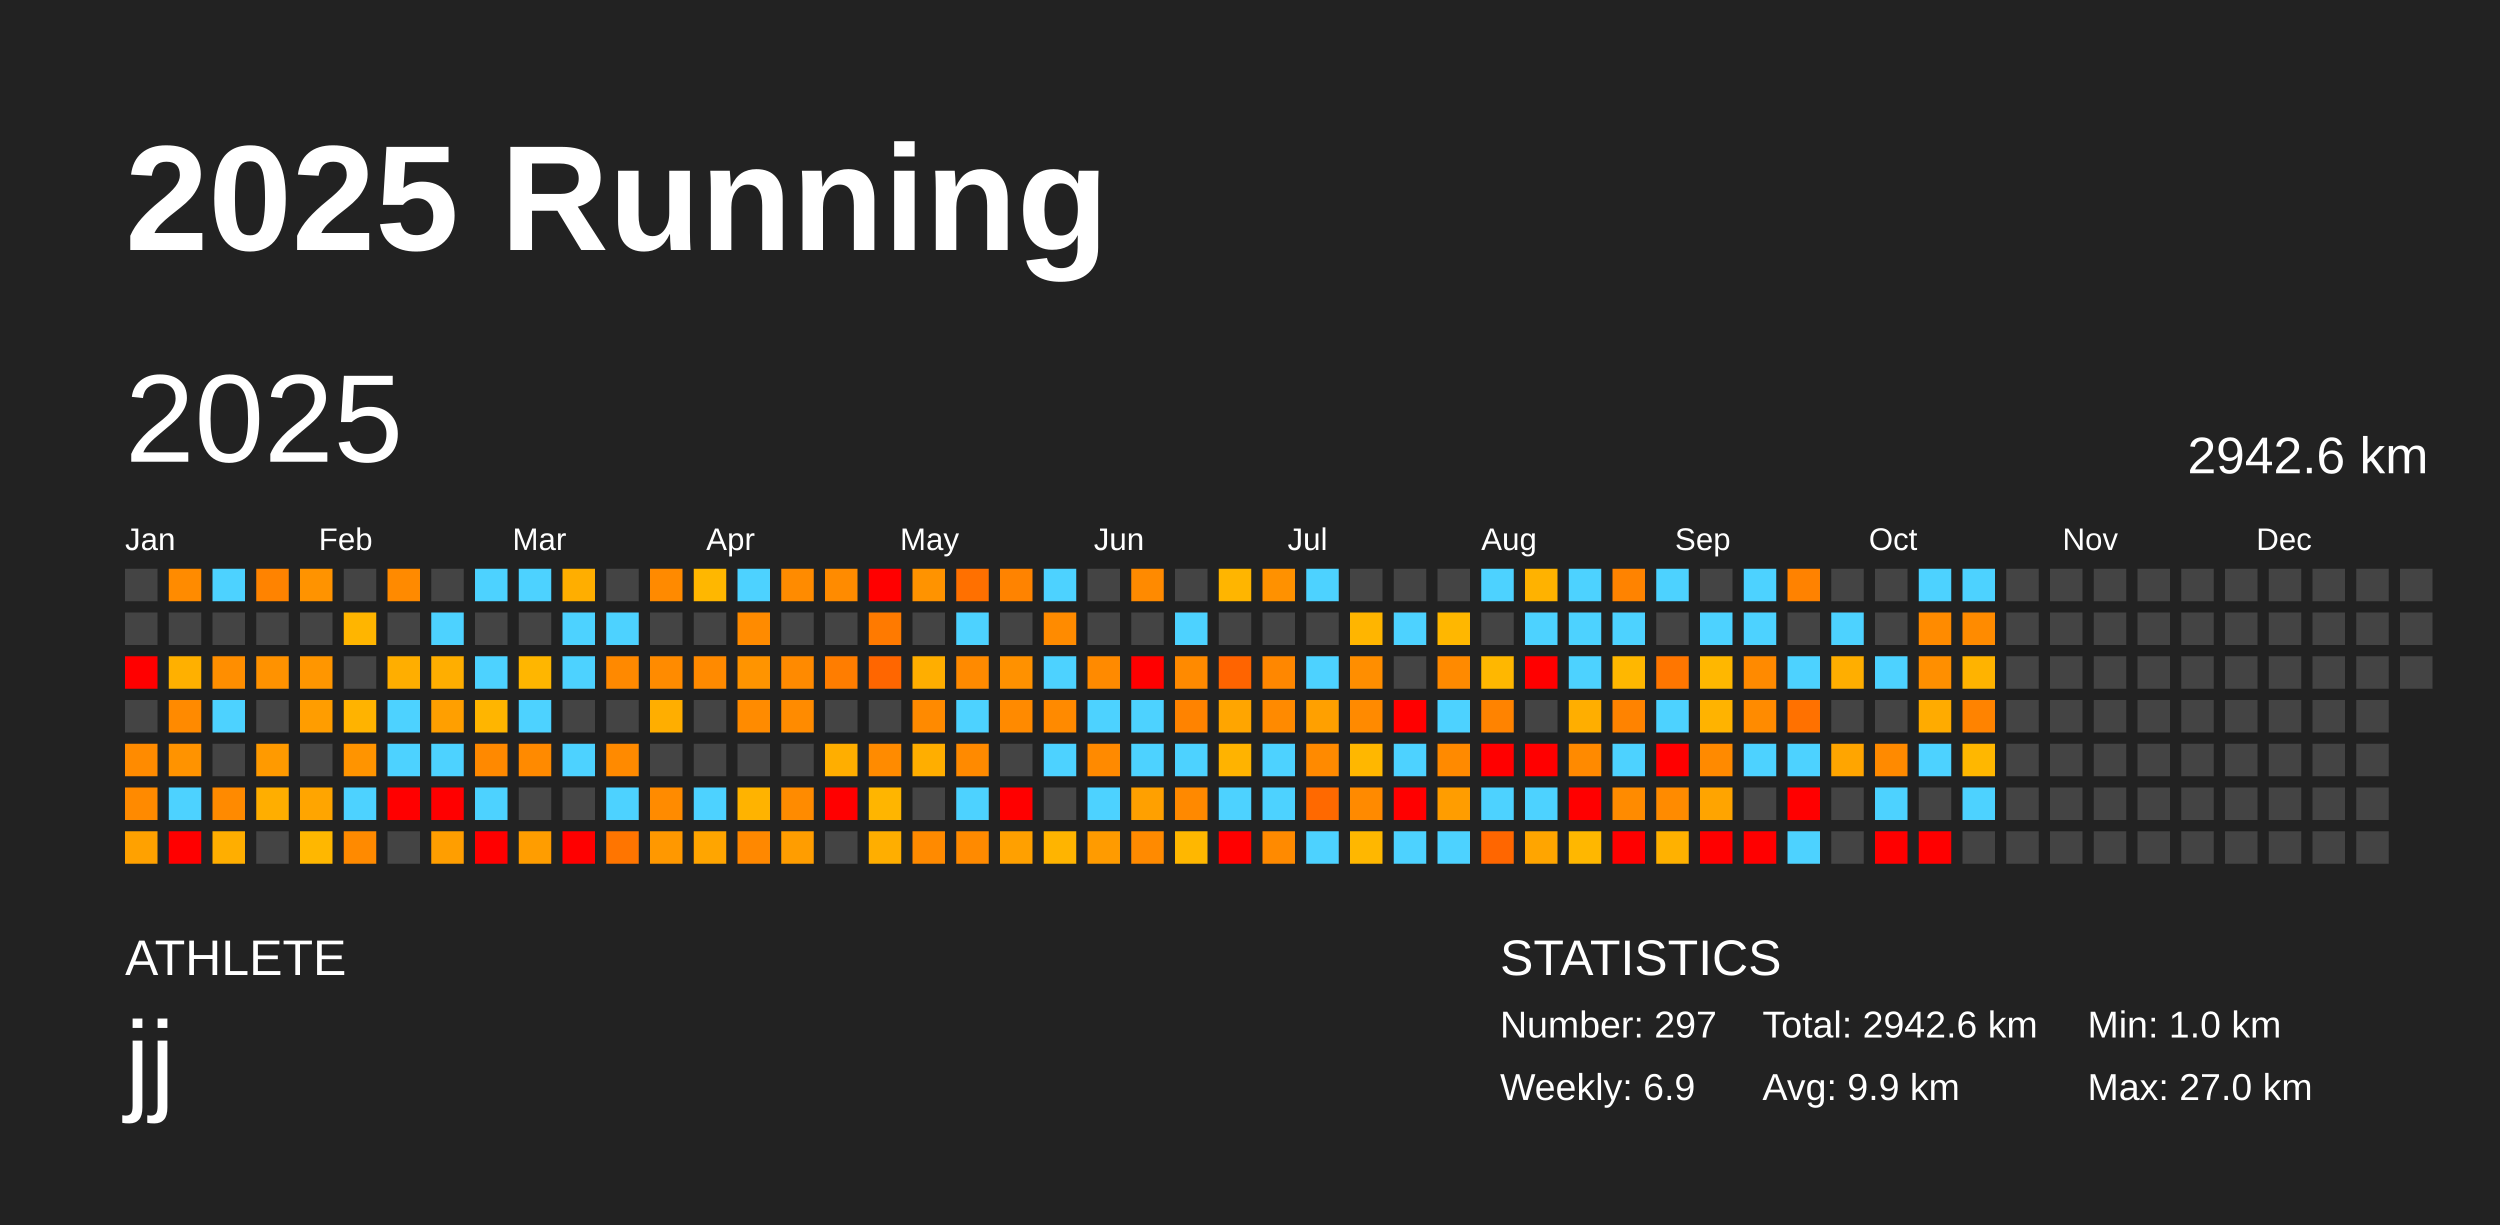
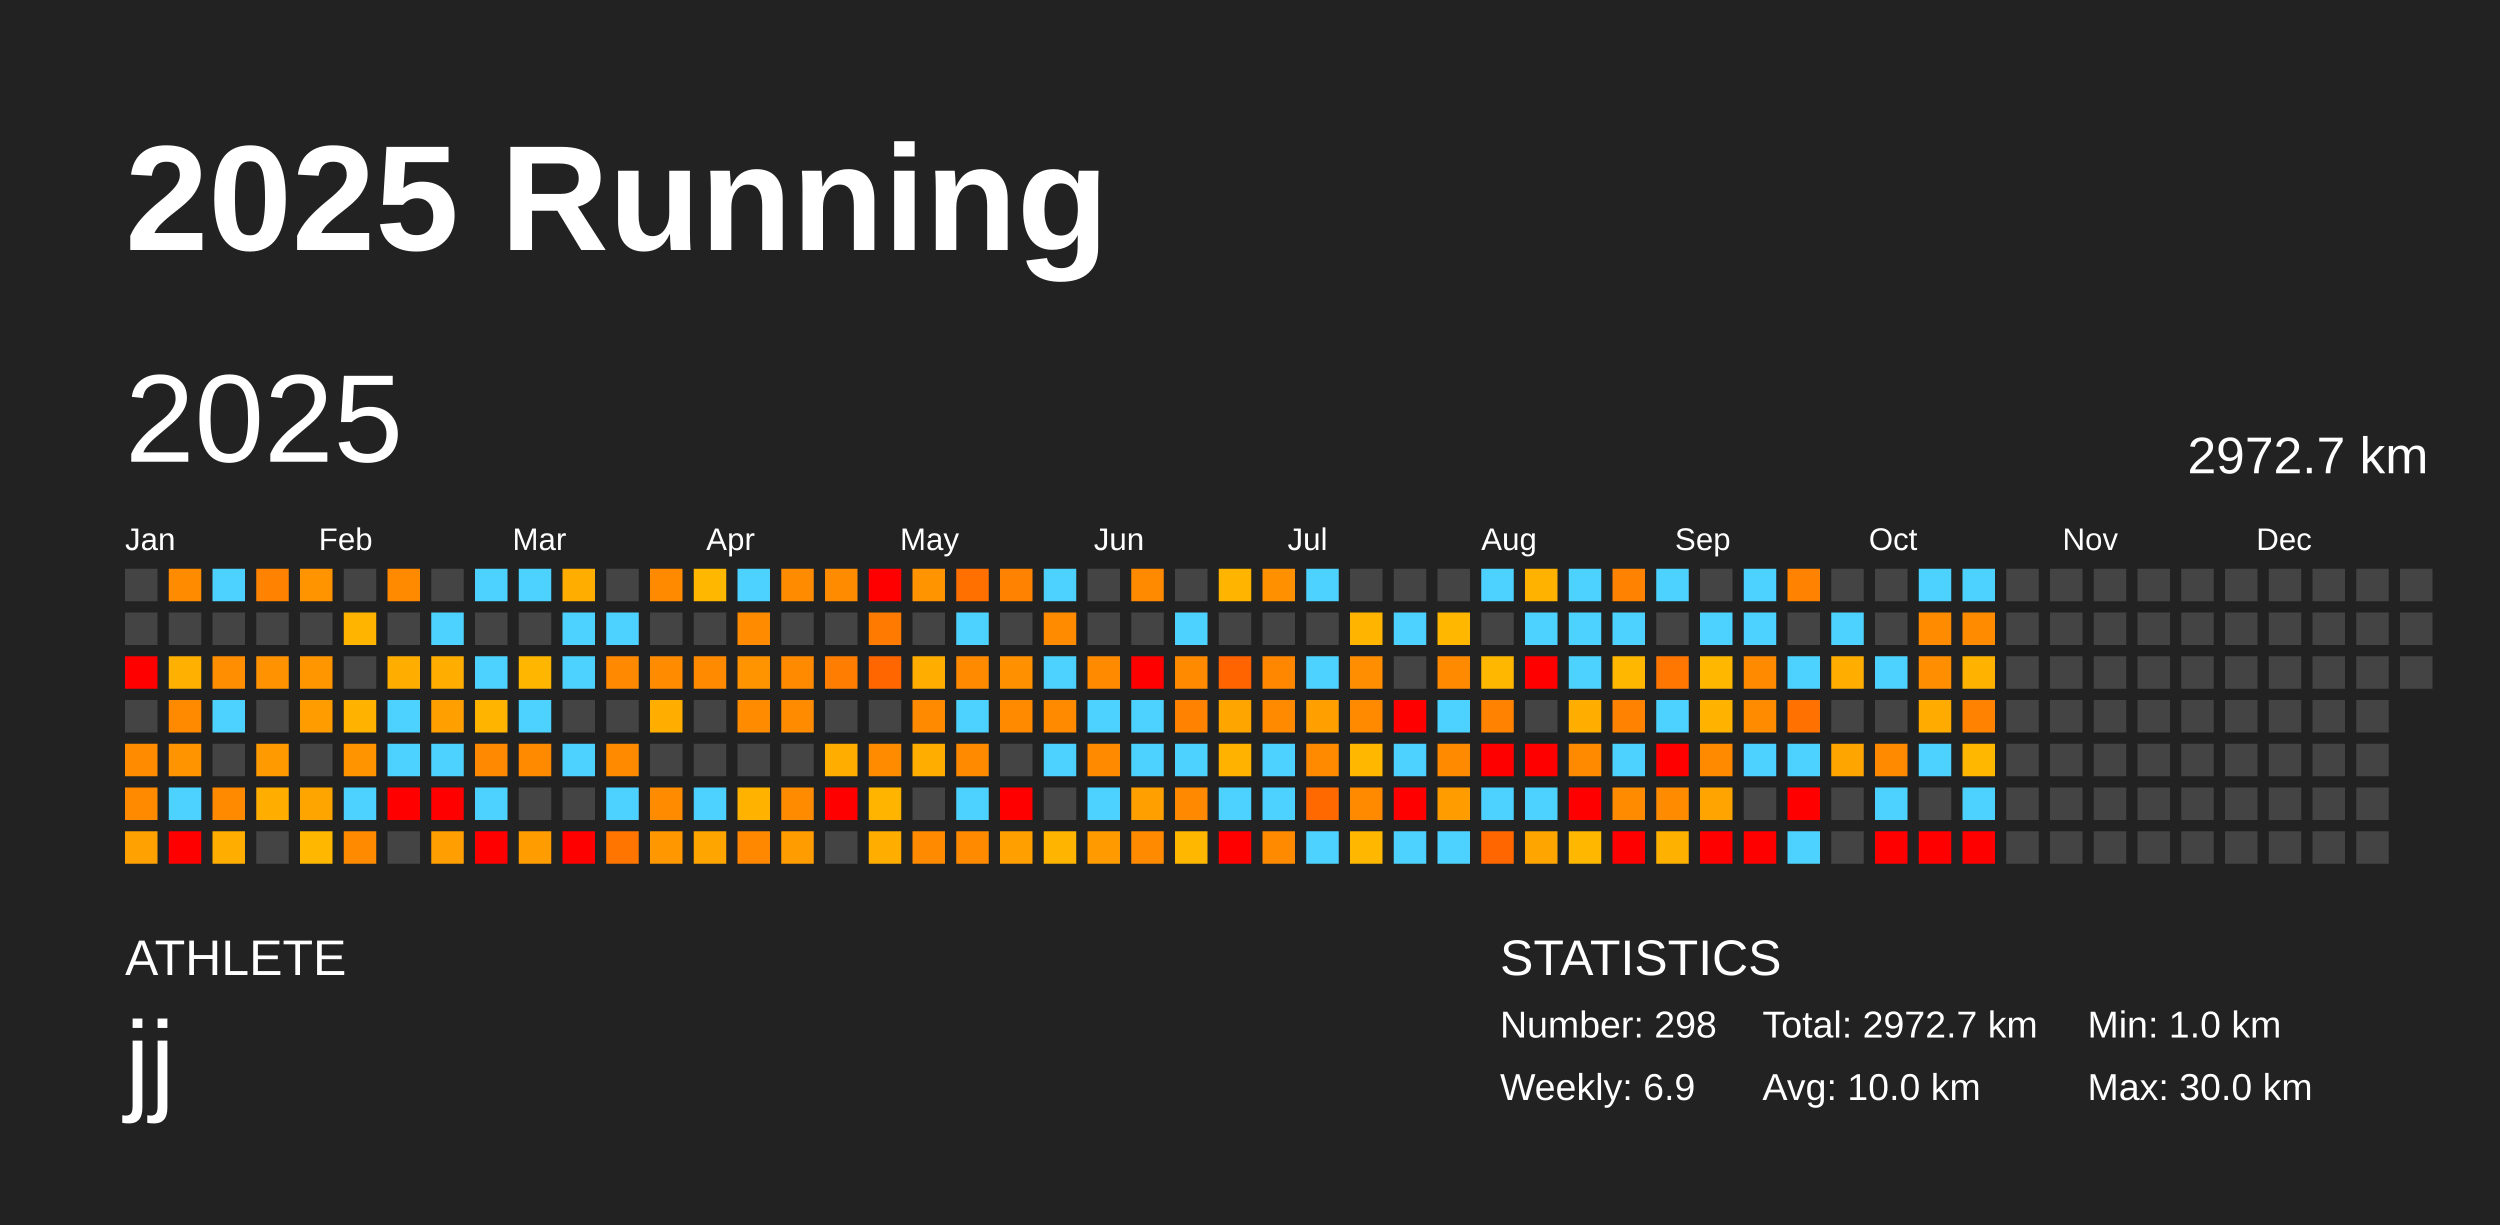
<svg xmlns="http://www.w3.org/2000/svg" baseProfile="full" height="98mm" version="1.1" viewBox="0,0,200,98" width="200mm">
  <defs />
  <rect fill="#222222" height="98" width="200" x="0" y="0" />
  <text fill="#FFFFFF" style="font-size:12px; font-family:Arial; font-weight:bold;" x="10" y="20">2025 Running</text>
  <text fill="#FFFFFF" style="font-size:4px; font-family:Arial" x="10" y="78">ATHLETE</text>
  <text fill="#FFFFFF" style="font-size:9px; font-family:Arial" x="10" y="88">jj</text>
  <text fill="#FFFFFF" style="font-size:4px; font-family:Arial" x="120" y="78">STATISTICS</text>
-   <text fill="#FFFFFF" style="font-size:3px; font-family:Arial" x="120" y="83">Number: 297</text>
+   <text fill="#FFFFFF" style="font-size:3px; font-family:Arial" x="120" y="83">Number: 298</text>
  <text fill="#FFFFFF" style="font-size:3px; font-family:Arial" x="120" y="88">Weekly: 6.9</text>
-   <text fill="#FFFFFF" style="font-size:3px; font-family:Arial" x="141" y="83">Total: 2942.6 km</text>
-   <text fill="#FFFFFF" style="font-size:3px; font-family:Arial" x="141" y="88">Avg: 9.9 km</text>
+   <text fill="#FFFFFF" style="font-size:3px; font-family:Arial" x="141" y="83">Total: 2972.7 km</text>
+   <text fill="#FFFFFF" style="font-size:3px; font-family:Arial" x="141" y="88">Avg: 10.0 km</text>
  <text fill="#FFFFFF" style="font-size:3px; font-family:Arial" x="167" y="83">Min: 1.0 km</text>
-   <text fill="#FFFFFF" style="font-size:3px; font-family:Arial" x="167" y="88">Max: 27.0 km</text>
+   <text fill="#FFFFFF" style="font-size:3px; font-family:Arial" x="167" y="88">Max: 30.0 km</text>
  <text dominant-baseline="hanging" fill="#FFFFFF" style="font-size:10.0px; font-family:Arial;" x="10" y="30">2025</text>
-   <text dominant-baseline="hanging" fill="#FFFFFF" style="font-size:4.125px; font-family:Arial;" x="175" y="35">2942.6 km</text>
+   <text dominant-baseline="hanging" fill="#FFFFFF" style="font-size:4.125px; font-family:Arial;" x="175" y="35">2972.7 km</text>
  <text fill="#FFFFFF" style="font-size:2.5px; font-family:Arial" x="10.0" y="44">Jan</text>
  <text fill="#FFFFFF" style="font-size:2.5px; font-family:Arial" x="25.5" y="44">Feb</text>
  <text fill="#FFFFFF" style="font-size:2.5px; font-family:Arial" x="41.0" y="44">Mar</text>
  <text fill="#FFFFFF" style="font-size:2.5px; font-family:Arial" x="56.5" y="44">Apr</text>
  <text fill="#FFFFFF" style="font-size:2.5px; font-family:Arial" x="72.0" y="44">May</text>
  <text fill="#FFFFFF" style="font-size:2.5px; font-family:Arial" x="87.5" y="44">Jun</text>
  <text fill="#FFFFFF" style="font-size:2.5px; font-family:Arial" x="103.0" y="44">Jul</text>
  <text fill="#FFFFFF" style="font-size:2.5px; font-family:Arial" x="118.5" y="44">Aug</text>
  <text fill="#FFFFFF" style="font-size:2.5px; font-family:Arial" x="134.0" y="44">Sep</text>
  <text fill="#FFFFFF" style="font-size:2.5px; font-family:Arial" x="149.5" y="44">Oct</text>
  <text fill="#FFFFFF" style="font-size:2.5px; font-family:Arial" x="165.0" y="44">Nov</text>
  <text fill="#FFFFFF" style="font-size:2.5px; font-family:Arial" x="180.5" y="44">Dec</text>
  <rect fill="#444444" height="2.6" width="2.6" x="10.0" y="45.5" />
  <rect fill="#444444" height="2.6" width="2.6" x="10.0" y="49.0" />
  <rect fill="red" height="2.6" width="2.6" x="10.0" y="52.5" />
  <rect fill="#444444" height="2.6" width="2.6" x="10.0" y="56.0" />
  <rect fill="#ff8b00" height="2.6" width="2.6" x="10.0" y="59.5" />
  <rect fill="#ff8a00" height="2.6" width="2.6" x="10.0" y="63.0" />
  <rect fill="#ffa100" height="2.6" width="2.6" x="10.0" y="66.5" />
  <rect fill="#ff8b00" height="2.6" width="2.6" x="13.5" y="45.5" />
  <rect fill="#444444" height="2.6" width="2.6" x="13.5" y="49.0" />
  <rect fill="#ffb000" height="2.6" width="2.6" x="13.5" y="52.5" />
  <rect fill="#ff8a00" height="2.6" width="2.6" x="13.5" y="56.0" />
  <rect fill="#ff9300" height="2.6" width="2.6" x="13.5" y="59.5" />
  <rect fill="#4dd2ff" height="2.6" width="2.6" x="13.5" y="63.0" />
  <rect fill="red" height="2.6" width="2.6" x="13.5" y="66.5" />
  <rect fill="#4dd2ff" height="2.6" width="2.6" x="17.0" y="45.5" />
  <rect fill="#444444" height="2.6" width="2.6" x="17.0" y="49.0" />
  <rect fill="#ff8e00" height="2.6" width="2.6" x="17.0" y="52.5" />
  <rect fill="#4dd2ff" height="2.6" width="2.6" x="17.0" y="56.0" />
  <rect fill="#444444" height="2.6" width="2.6" x="17.0" y="59.5" />
  <rect fill="#ff8a00" height="2.6" width="2.6" x="17.0" y="63.0" />
  <rect fill="#ffae00" height="2.6" width="2.6" x="17.0" y="66.5" />
  <rect fill="#ff8300" height="2.6" width="2.6" x="20.5" y="45.5" />
  <rect fill="#444444" height="2.6" width="2.6" x="20.5" y="49.0" />
  <rect fill="#ff9200" height="2.6" width="2.6" x="20.5" y="52.5" />
  <rect fill="#444444" height="2.6" width="2.6" x="20.5" y="56.0" />
  <rect fill="#ff9a00" height="2.6" width="2.6" x="20.5" y="59.5" />
  <rect fill="#ffae00" height="2.6" width="2.6" x="20.5" y="63.0" />
  <rect fill="#444444" height="2.6" width="2.6" x="20.5" y="66.5" />
  <rect fill="#ff9300" height="2.6" width="2.6" x="24.0" y="45.5" />
  <rect fill="#444444" height="2.6" width="2.6" x="24.0" y="49.0" />
  <rect fill="#ff9600" height="2.6" width="2.6" x="24.0" y="52.5" />
  <rect fill="#ff9d00" height="2.6" width="2.6" x="24.0" y="56.0" />
  <rect fill="#444444" height="2.6" width="2.6" x="24.0" y="59.5" />
  <rect fill="#ffa500" height="2.6" width="2.6" x="24.0" y="63.0" />
  <rect fill="#ffb700" height="2.6" width="2.6" x="24.0" y="66.5" />
  <rect fill="#444444" height="2.6" width="2.6" x="27.5" y="45.5" />
  <rect fill="#ffb500" height="2.6" width="2.6" x="27.5" y="49.0" />
  <rect fill="#444444" height="2.6" width="2.6" x="27.5" y="52.5" />
  <rect fill="#ffb300" height="2.6" width="2.6" x="27.5" y="56.0" />
  <rect fill="#ff9400" height="2.6" width="2.6" x="27.5" y="59.5" />
  <rect fill="#4dd2ff" height="2.6" width="2.6" x="27.5" y="63.0" />
  <rect fill="#ff8a00" height="2.6" width="2.6" x="27.5" y="66.5" />
  <rect fill="#ff8a00" height="2.6" width="2.6" x="31.0" y="45.5" />
  <rect fill="#444444" height="2.6" width="2.6" x="31.0" y="49.0" />
  <rect fill="#ffae00" height="2.6" width="2.6" x="31.0" y="52.5" />
  <rect fill="#4dd2ff" height="2.6" width="2.6" x="31.0" y="56.0" />
  <rect fill="#4dd2ff" height="2.6" width="2.6" x="31.0" y="59.5" />
  <rect fill="red" height="2.6" width="2.6" x="31.0" y="63.0" />
  <rect fill="#444444" height="2.6" width="2.6" x="31.0" y="66.5" />
  <rect fill="#444444" height="2.6" width="2.6" x="34.5" y="45.5" />
  <rect fill="#4dd2ff" height="2.6" width="2.6" x="34.5" y="49.0" />
  <rect fill="#ffae00" height="2.6" width="2.6" x="34.5" y="52.5" />
  <rect fill="#ff9f00" height="2.6" width="2.6" x="34.5" y="56.0" />
  <rect fill="#4dd2ff" height="2.6" width="2.6" x="34.5" y="59.5" />
  <rect fill="red" height="2.6" width="2.6" x="34.5" y="63.0" />
  <rect fill="#ff9e00" height="2.6" width="2.6" x="34.5" y="66.5" />
  <rect fill="#4dd2ff" height="2.6" width="2.6" x="38.0" y="45.5" />
  <rect fill="#444444" height="2.6" width="2.6" x="38.0" y="49.0" />
  <rect fill="#4dd2ff" height="2.6" width="2.6" x="38.0" y="52.5" />
  <rect fill="#ffb500" height="2.6" width="2.6" x="38.0" y="56.0" />
  <rect fill="#ff8900" height="2.6" width="2.6" x="38.0" y="59.5" />
  <rect fill="#4dd2ff" height="2.6" width="2.6" x="38.0" y="63.0" />
  <rect fill="red" height="2.6" width="2.6" x="38.0" y="66.5" />
  <rect fill="#4dd2ff" height="2.6" width="2.6" x="41.5" y="45.5" />
  <rect fill="#444444" height="2.6" width="2.6" x="41.5" y="49.0" />
  <rect fill="#ffb600" height="2.6" width="2.6" x="41.5" y="52.5" />
  <rect fill="#4dd2ff" height="2.6" width="2.6" x="41.5" y="56.0" />
  <rect fill="#ff8a00" height="2.6" width="2.6" x="41.5" y="59.5" />
  <rect fill="#444444" height="2.6" width="2.6" x="41.5" y="63.0" />
  <rect fill="#ff9d00" height="2.6" width="2.6" x="41.5" y="66.5" />
  <rect fill="#ffae00" height="2.6" width="2.6" x="45.0" y="45.5" />
  <rect fill="#4dd2ff" height="2.6" width="2.6" x="45.0" y="49.0" />
  <rect fill="#4dd2ff" height="2.6" width="2.6" x="45.0" y="52.5" />
  <rect fill="#444444" height="2.6" width="2.6" x="45.0" y="56.0" />
  <rect fill="#4dd2ff" height="2.6" width="2.6" x="45.0" y="59.5" />
  <rect fill="#444444" height="2.6" width="2.6" x="45.0" y="63.0" />
  <rect fill="red" height="2.6" width="2.6" x="45.0" y="66.5" />
  <rect fill="#444444" height="2.6" width="2.6" x="48.5" y="45.5" />
  <rect fill="#4dd2ff" height="2.6" width="2.6" x="48.5" y="49.0" />
  <rect fill="#ff8900" height="2.6" width="2.6" x="48.5" y="52.5" />
  <rect fill="#444444" height="2.6" width="2.6" x="48.5" y="56.0" />
  <rect fill="#ff8a00" height="2.6" width="2.6" x="48.5" y="59.5" />
  <rect fill="#4dd2ff" height="2.6" width="2.6" x="48.5" y="63.0" />
  <rect fill="#ff7500" height="2.6" width="2.6" x="48.5" y="66.5" />
  <rect fill="#ff8a00" height="2.6" width="2.6" x="52.0" y="45.5" />
  <rect fill="#444444" height="2.6" width="2.6" x="52.0" y="49.0" />
  <rect fill="#ff8b00" height="2.6" width="2.6" x="52.0" y="52.5" />
  <rect fill="#ffae00" height="2.6" width="2.6" x="52.0" y="56.0" />
  <rect fill="#444444" height="2.6" width="2.6" x="52.0" y="59.5" />
  <rect fill="#ff8b00" height="2.6" width="2.6" x="52.0" y="63.0" />
  <rect fill="#ff9800" height="2.6" width="2.6" x="52.0" y="66.5" />
  <rect fill="#ffb700" height="2.6" width="2.6" x="55.5" y="45.5" />
  <rect fill="#444444" height="2.6" width="2.6" x="55.5" y="49.0" />
  <rect fill="#ff8a00" height="2.6" width="2.6" x="55.5" y="52.5" />
  <rect fill="#444444" height="2.6" width="2.6" x="55.5" y="56.0" />
  <rect fill="#444444" height="2.6" width="2.6" x="55.5" y="59.5" />
  <rect fill="#4dd2ff" height="2.6" width="2.6" x="55.5" y="63.0" />
  <rect fill="#ffa500" height="2.6" width="2.6" x="55.5" y="66.5" />
  <rect fill="#4dd2ff" height="2.6" width="2.6" x="59.0" y="45.5" />
  <rect fill="#ff8b00" height="2.6" width="2.6" x="59.0" y="49.0" />
  <rect fill="#ff9400" height="2.6" width="2.6" x="59.0" y="52.5" />
  <rect fill="#ff8b00" height="2.6" width="2.6" x="59.0" y="56.0" />
  <rect fill="#444444" height="2.6" width="2.6" x="59.0" y="59.5" />
  <rect fill="#ffb300" height="2.6" width="2.6" x="59.0" y="63.0" />
  <rect fill="#ff8800" height="2.6" width="2.6" x="59.0" y="66.5" />
  <rect fill="#ff8b00" height="2.6" width="2.6" x="62.5" y="45.5" />
  <rect fill="#444444" height="2.6" width="2.6" x="62.5" y="49.0" />
  <rect fill="#ff8a00" height="2.6" width="2.6" x="62.5" y="52.5" />
  <rect fill="#ff8b00" height="2.6" width="2.6" x="62.5" y="56.0" />
  <rect fill="#444444" height="2.6" width="2.6" x="62.5" y="59.5" />
  <rect fill="#ff8b00" height="2.6" width="2.6" x="62.5" y="63.0" />
  <rect fill="#ff9d00" height="2.6" width="2.6" x="62.5" y="66.5" />
  <rect fill="#ff8b00" height="2.6" width="2.6" x="66.0" y="45.5" />
  <rect fill="#444444" height="2.6" width="2.6" x="66.0" y="49.0" />
  <rect fill="#ff7d00" height="2.6" width="2.6" x="66.0" y="52.5" />
  <rect fill="#444444" height="2.6" width="2.6" x="66.0" y="56.0" />
  <rect fill="#ffae00" height="2.6" width="2.6" x="66.0" y="59.5" />
  <rect fill="red" height="2.6" width="2.6" x="66.0" y="63.0" />
  <rect fill="#444444" height="2.6" width="2.6" x="66.0" y="66.5" />
  <rect fill="red" height="2.6" width="2.6" x="69.5" y="45.5" />
  <rect fill="#ff7a00" height="2.6" width="2.6" x="69.5" y="49.0" />
  <rect fill="#ff6600" height="2.6" width="2.6" x="69.5" y="52.5" />
  <rect fill="#444444" height="2.6" width="2.6" x="69.5" y="56.0" />
  <rect fill="#ff8b00" height="2.6" width="2.6" x="69.5" y="59.5" />
  <rect fill="#ffb500" height="2.6" width="2.6" x="69.5" y="63.0" />
  <rect fill="#ffae00" height="2.6" width="2.6" x="69.5" y="66.5" />
  <rect fill="#ff9300" height="2.6" width="2.6" x="73.0" y="45.5" />
  <rect fill="#444444" height="2.6" width="2.6" x="73.0" y="49.0" />
  <rect fill="#ffae00" height="2.6" width="2.6" x="73.0" y="52.5" />
  <rect fill="#ff8a00" height="2.6" width="2.6" x="73.0" y="56.0" />
  <rect fill="#ffae00" height="2.6" width="2.6" x="73.0" y="59.5" />
  <rect fill="#444444" height="2.6" width="2.6" x="73.0" y="63.0" />
  <rect fill="#ff8a00" height="2.6" width="2.6" x="73.0" y="66.5" />
  <rect fill="#ff7000" height="2.6" width="2.6" x="76.5" y="45.5" />
  <rect fill="#4dd2ff" height="2.6" width="2.6" x="76.5" y="49.0" />
  <rect fill="#ff8a00" height="2.6" width="2.6" x="76.5" y="52.5" />
  <rect fill="#4dd2ff" height="2.6" width="2.6" x="76.5" y="56.0" />
  <rect fill="#ff8a00" height="2.6" width="2.6" x="76.5" y="59.5" />
  <rect fill="#4dd2ff" height="2.6" width="2.6" x="76.5" y="63.0" />
  <rect fill="#ff8a00" height="2.6" width="2.6" x="76.5" y="66.5" />
  <rect fill="#ff8300" height="2.6" width="2.6" x="80.0" y="45.5" />
  <rect fill="#444444" height="2.6" width="2.6" x="80.0" y="49.0" />
  <rect fill="#ff9100" height="2.6" width="2.6" x="80.0" y="52.5" />
  <rect fill="#ff8a00" height="2.6" width="2.6" x="80.0" y="56.0" />
  <rect fill="#444444" height="2.6" width="2.6" x="80.0" y="59.5" />
  <rect fill="red" height="2.6" width="2.6" x="80.0" y="63.0" />
  <rect fill="#ffa000" height="2.6" width="2.6" x="80.0" y="66.5" />
  <rect fill="#4dd2ff" height="2.6" width="2.6" x="83.5" y="45.5" />
  <rect fill="#ff8b00" height="2.6" width="2.6" x="83.5" y="49.0" />
  <rect fill="#4dd2ff" height="2.6" width="2.6" x="83.5" y="52.5" />
  <rect fill="#ff8a00" height="2.6" width="2.6" x="83.5" y="56.0" />
  <rect fill="#4dd2ff" height="2.6" width="2.6" x="83.5" y="59.5" />
  <rect fill="#444444" height="2.6" width="2.6" x="83.5" y="63.0" />
  <rect fill="#ffb400" height="2.6" width="2.6" x="83.5" y="66.5" />
  <rect fill="#444444" height="2.6" width="2.6" x="87.0" y="45.5" />
  <rect fill="#444444" height="2.6" width="2.6" x="87.0" y="49.0" />
  <rect fill="#ff8a00" height="2.6" width="2.6" x="87.0" y="52.5" />
  <rect fill="#4dd2ff" height="2.6" width="2.6" x="87.0" y="56.0" />
  <rect fill="#ff8a00" height="2.6" width="2.6" x="87.0" y="59.5" />
  <rect fill="#4dd2ff" height="2.6" width="2.6" x="87.0" y="63.0" />
  <rect fill="#ff9b00" height="2.6" width="2.6" x="87.0" y="66.5" />
  <rect fill="#ff8a00" height="2.6" width="2.6" x="90.5" y="45.5" />
  <rect fill="#444444" height="2.6" width="2.6" x="90.5" y="49.0" />
  <rect fill="red" height="2.6" width="2.6" x="90.5" y="52.5" />
  <rect fill="#4dd2ff" height="2.6" width="2.6" x="90.5" y="56.0" />
  <rect fill="#4dd2ff" height="2.6" width="2.6" x="90.5" y="59.5" />
  <rect fill="#ffa000" height="2.6" width="2.6" x="90.5" y="63.0" />
  <rect fill="#ff8a00" height="2.6" width="2.6" x="90.5" y="66.5" />
  <rect fill="#444444" height="2.6" width="2.6" x="94.0" y="45.5" />
  <rect fill="#4dd2ff" height="2.6" width="2.6" x="94.0" y="49.0" />
  <rect fill="#ff8a00" height="2.6" width="2.6" x="94.0" y="52.5" />
  <rect fill="#ff8300" height="2.6" width="2.6" x="94.0" y="56.0" />
  <rect fill="#4dd2ff" height="2.6" width="2.6" x="94.0" y="59.5" />
  <rect fill="#ff8900" height="2.6" width="2.6" x="94.0" y="63.0" />
  <rect fill="#ffb700" height="2.6" width="2.6" x="94.0" y="66.5" />
  <rect fill="#ffb500" height="2.6" width="2.6" x="97.5" y="45.5" />
  <rect fill="#444444" height="2.6" width="2.6" x="97.5" y="49.0" />
  <rect fill="#ff6400" height="2.6" width="2.6" x="97.5" y="52.5" />
  <rect fill="#ffa500" height="2.6" width="2.6" x="97.5" y="56.0" />
  <rect fill="#ffb300" height="2.6" width="2.6" x="97.5" y="59.5" />
  <rect fill="#4dd2ff" height="2.6" width="2.6" x="97.5" y="63.0" />
  <rect fill="red" height="2.6" width="2.6" x="97.5" y="66.5" />
  <rect fill="#ff9100" height="2.6" width="2.6" x="101.0" y="45.5" />
  <rect fill="#444444" height="2.6" width="2.6" x="101.0" y="49.0" />
  <rect fill="#ff8700" height="2.6" width="2.6" x="101.0" y="52.5" />
  <rect fill="#ff8a00" height="2.6" width="2.6" x="101.0" y="56.0" />
  <rect fill="#4dd2ff" height="2.6" width="2.6" x="101.0" y="59.5" />
  <rect fill="#4dd2ff" height="2.6" width="2.6" x="101.0" y="63.0" />
  <rect fill="#ff8a00" height="2.6" width="2.6" x="101.0" y="66.5" />
  <rect fill="#4dd2ff" height="2.6" width="2.6" x="104.5" y="45.5" />
  <rect fill="#444444" height="2.6" width="2.6" x="104.5" y="49.0" />
  <rect fill="#4dd2ff" height="2.6" width="2.6" x="104.5" y="52.5" />
  <rect fill="#ffa000" height="2.6" width="2.6" x="104.5" y="56.0" />
  <rect fill="#ff8a00" height="2.6" width="2.6" x="104.5" y="59.5" />
  <rect fill="#ff6900" height="2.6" width="2.6" x="104.5" y="63.0" />
  <rect fill="#4dd2ff" height="2.6" width="2.6" x="104.5" y="66.5" />
  <rect fill="#444444" height="2.6" width="2.6" x="108.0" y="45.5" />
  <rect fill="#ffb500" height="2.6" width="2.6" x="108.0" y="49.0" />
  <rect fill="#ff8e00" height="2.6" width="2.6" x="108.0" y="52.5" />
  <rect fill="#ff8a00" height="2.6" width="2.6" x="108.0" y="56.0" />
  <rect fill="#ffb700" height="2.6" width="2.6" x="108.0" y="59.5" />
  <rect fill="#ff8a00" height="2.6" width="2.6" x="108.0" y="63.0" />
  <rect fill="#ffb700" height="2.6" width="2.6" x="108.0" y="66.5" />
  <rect fill="#444444" height="2.6" width="2.6" x="111.5" y="45.5" />
  <rect fill="#4dd2ff" height="2.6" width="2.6" x="111.5" y="49.0" />
  <rect fill="#444444" height="2.6" width="2.6" x="111.5" y="52.5" />
  <rect fill="red" height="2.6" width="2.6" x="111.5" y="56.0" />
  <rect fill="#4dd2ff" height="2.6" width="2.6" x="111.5" y="59.5" />
  <rect fill="red" height="2.6" width="2.6" x="111.5" y="63.0" />
  <rect fill="#4dd2ff" height="2.6" width="2.6" x="111.5" y="66.5" />
  <rect fill="#444444" height="2.6" width="2.6" x="115.0" y="45.5" />
  <rect fill="#ffb700" height="2.6" width="2.6" x="115.0" y="49.0" />
  <rect fill="#ff8a00" height="2.6" width="2.6" x="115.0" y="52.5" />
  <rect fill="#4dd2ff" height="2.6" width="2.6" x="115.0" y="56.0" />
  <rect fill="#ff8a00" height="2.6" width="2.6" x="115.0" y="59.5" />
  <rect fill="#ff9d00" height="2.6" width="2.6" x="115.0" y="63.0" />
  <rect fill="#4dd2ff" height="2.6" width="2.6" x="115.0" y="66.5" />
  <rect fill="#4dd2ff" height="2.6" width="2.6" x="118.5" y="45.5" />
  <rect fill="#444444" height="2.6" width="2.6" x="118.5" y="49.0" />
  <rect fill="#ffb700" height="2.6" width="2.6" x="118.5" y="52.5" />
  <rect fill="#ff8300" height="2.6" width="2.6" x="118.5" y="56.0" />
  <rect fill="red" height="2.6" width="2.6" x="118.5" y="59.5" />
  <rect fill="#4dd2ff" height="2.6" width="2.6" x="118.5" y="63.0" />
  <rect fill="#ff6600" height="2.6" width="2.6" x="118.5" y="66.5" />
  <rect fill="#ffb200" height="2.6" width="2.6" x="122.0" y="45.5" />
  <rect fill="#4dd2ff" height="2.6" width="2.6" x="122.0" y="49.0" />
  <rect fill="red" height="2.6" width="2.6" x="122.0" y="52.5" />
  <rect fill="#444444" height="2.6" width="2.6" x="122.0" y="56.0" />
  <rect fill="red" height="2.6" width="2.6" x="122.0" y="59.5" />
  <rect fill="#4dd2ff" height="2.6" width="2.6" x="122.0" y="63.0" />
  <rect fill="#ffa500" height="2.6" width="2.6" x="122.0" y="66.5" />
  <rect fill="#4dd2ff" height="2.6" width="2.6" x="125.5" y="45.5" />
  <rect fill="#4dd2ff" height="2.6" width="2.6" x="125.5" y="49.0" />
  <rect fill="#4dd2ff" height="2.6" width="2.6" x="125.5" y="52.5" />
  <rect fill="#ffae00" height="2.6" width="2.6" x="125.5" y="56.0" />
  <rect fill="#ff8a00" height="2.6" width="2.6" x="125.5" y="59.5" />
  <rect fill="red" height="2.6" width="2.6" x="125.5" y="63.0" />
  <rect fill="#ffb700" height="2.6" width="2.6" x="125.5" y="66.5" />
  <rect fill="#ff8300" height="2.6" width="2.6" x="129.0" y="45.5" />
  <rect fill="#4dd2ff" height="2.6" width="2.6" x="129.0" y="49.0" />
  <rect fill="#ffb700" height="2.6" width="2.6" x="129.0" y="52.5" />
  <rect fill="#ff8300" height="2.6" width="2.6" x="129.0" y="56.0" />
  <rect fill="#4dd2ff" height="2.6" width="2.6" x="129.0" y="59.5" />
  <rect fill="#ff8b00" height="2.6" width="2.6" x="129.0" y="63.0" />
  <rect fill="red" height="2.6" width="2.6" x="129.0" y="66.5" />
  <rect fill="#4dd2ff" height="2.6" width="2.6" x="132.5" y="45.5" />
  <rect fill="#444444" height="2.6" width="2.6" x="132.5" y="49.0" />
  <rect fill="#ff7600" height="2.6" width="2.6" x="132.5" y="52.5" />
  <rect fill="#4dd2ff" height="2.6" width="2.6" x="132.5" y="56.0" />
  <rect fill="red" height="2.6" width="2.6" x="132.5" y="59.5" />
  <rect fill="#ff8b00" height="2.6" width="2.6" x="132.5" y="63.0" />
  <rect fill="#ffb100" height="2.6" width="2.6" x="132.5" y="66.5" />
  <rect fill="#444444" height="2.6" width="2.6" x="136.0" y="45.5" />
  <rect fill="#4dd2ff" height="2.6" width="2.6" x="136.0" y="49.0" />
  <rect fill="#ffb700" height="2.6" width="2.6" x="136.0" y="52.5" />
  <rect fill="#ffb300" height="2.6" width="2.6" x="136.0" y="56.0" />
  <rect fill="#ff8a00" height="2.6" width="2.6" x="136.0" y="59.5" />
  <rect fill="#ffa400" height="2.6" width="2.6" x="136.0" y="63.0" />
  <rect fill="red" height="2.6" width="2.6" x="136.0" y="66.5" />
  <rect fill="#4dd2ff" height="2.6" width="2.6" x="139.5" y="45.5" />
  <rect fill="#4dd2ff" height="2.6" width="2.6" x="139.5" y="49.0" />
  <rect fill="#ff8a00" height="2.6" width="2.6" x="139.5" y="52.5" />
  <rect fill="#ff8b00" height="2.6" width="2.6" x="139.5" y="56.0" />
  <rect fill="#4dd2ff" height="2.6" width="2.6" x="139.5" y="59.5" />
  <rect fill="#444444" height="2.6" width="2.6" x="139.5" y="63.0" />
  <rect fill="red" height="2.6" width="2.6" x="139.5" y="66.5" />
  <rect fill="#ff8200" height="2.6" width="2.6" x="143.0" y="45.5" />
  <rect fill="#444444" height="2.6" width="2.6" x="143.0" y="49.0" />
  <rect fill="#4dd2ff" height="2.6" width="2.6" x="143.0" y="52.5" />
  <rect fill="#ff7100" height="2.6" width="2.6" x="143.0" y="56.0" />
  <rect fill="#4dd2ff" height="2.6" width="2.6" x="143.0" y="59.5" />
  <rect fill="red" height="2.6" width="2.6" x="143.0" y="63.0" />
  <rect fill="#4dd2ff" height="2.6" width="2.6" x="143.0" y="66.5" />
  <rect fill="#444444" height="2.6" width="2.6" x="146.5" y="45.5" />
  <rect fill="#4dd2ff" height="2.6" width="2.6" x="146.5" y="49.0" />
  <rect fill="#ffae00" height="2.6" width="2.6" x="146.5" y="52.5" />
  <rect fill="#444444" height="2.6" width="2.6" x="146.5" y="56.0" />
  <rect fill="#ffa500" height="2.6" width="2.6" x="146.5" y="59.5" />
  <rect fill="#444444" height="2.6" width="2.6" x="146.5" y="63.0" />
  <rect fill="#444444" height="2.6" width="2.6" x="146.5" y="66.5" />
  <rect fill="#444444" height="2.6" width="2.6" x="150.0" y="45.5" />
  <rect fill="#444444" height="2.6" width="2.6" x="150.0" y="49.0" />
  <rect fill="#4dd2ff" height="2.6" width="2.6" x="150.0" y="52.5" />
  <rect fill="#444444" height="2.6" width="2.6" x="150.0" y="56.0" />
  <rect fill="#ff8a00" height="2.6" width="2.6" x="150.0" y="59.5" />
  <rect fill="#4dd2ff" height="2.6" width="2.6" x="150.0" y="63.0" />
  <rect fill="red" height="2.6" width="2.6" x="150.0" y="66.5" />
  <rect fill="#4dd2ff" height="2.6" width="2.6" x="153.5" y="45.5" />
  <rect fill="#ff8b00" height="2.6" width="2.6" x="153.5" y="49.0" />
  <rect fill="#ff8f00" height="2.6" width="2.6" x="153.5" y="52.5" />
  <rect fill="#ffab00" height="2.6" width="2.6" x="153.5" y="56.0" />
  <rect fill="#4dd2ff" height="2.6" width="2.6" x="153.5" y="59.5" />
  <rect fill="#444444" height="2.6" width="2.6" x="153.5" y="63.0" />
  <rect fill="red" height="2.6" width="2.6" x="153.5" y="66.5" />
  <rect fill="#4dd2ff" height="2.6" width="2.6" x="157.0" y="45.5" />
  <rect fill="#ff8b00" height="2.6" width="2.6" x="157.0" y="49.0" />
  <rect fill="#ffb300" height="2.6" width="2.6" x="157.0" y="52.5" />
  <rect fill="#ff8300" height="2.6" width="2.6" x="157.0" y="56.0" />
  <rect fill="#ffb700" height="2.6" width="2.6" x="157.0" y="59.5" />
  <rect fill="#4dd2ff" height="2.6" width="2.6" x="157.0" y="63.0" />
-   <rect fill="#444444" height="2.6" width="2.6" x="157.0" y="66.5" />
+   <rect fill="red" height="2.6" width="2.6" x="157.0" y="66.5" />
  <rect fill="#444444" height="2.6" width="2.6" x="160.5" y="45.5" />
  <rect fill="#444444" height="2.6" width="2.6" x="160.5" y="49.0" />
  <rect fill="#444444" height="2.6" width="2.6" x="160.5" y="52.5" />
  <rect fill="#444444" height="2.6" width="2.6" x="160.5" y="56.0" />
  <rect fill="#444444" height="2.6" width="2.6" x="160.5" y="59.5" />
  <rect fill="#444444" height="2.6" width="2.6" x="160.5" y="63.0" />
  <rect fill="#444444" height="2.6" width="2.6" x="160.5" y="66.5" />
  <rect fill="#444444" height="2.6" width="2.6" x="164.0" y="45.5" />
  <rect fill="#444444" height="2.6" width="2.6" x="164.0" y="49.0" />
  <rect fill="#444444" height="2.6" width="2.6" x="164.0" y="52.5" />
  <rect fill="#444444" height="2.6" width="2.6" x="164.0" y="56.0" />
  <rect fill="#444444" height="2.6" width="2.6" x="164.0" y="59.5" />
  <rect fill="#444444" height="2.6" width="2.6" x="164.0" y="63.0" />
  <rect fill="#444444" height="2.6" width="2.6" x="164.0" y="66.5" />
  <rect fill="#444444" height="2.6" width="2.6" x="167.5" y="45.5" />
  <rect fill="#444444" height="2.6" width="2.6" x="167.5" y="49.0" />
  <rect fill="#444444" height="2.6" width="2.6" x="167.5" y="52.5" />
  <rect fill="#444444" height="2.6" width="2.6" x="167.5" y="56.0" />
  <rect fill="#444444" height="2.6" width="2.6" x="167.5" y="59.5" />
  <rect fill="#444444" height="2.6" width="2.6" x="167.5" y="63.0" />
  <rect fill="#444444" height="2.6" width="2.6" x="167.5" y="66.5" />
  <rect fill="#444444" height="2.6" width="2.6" x="171.0" y="45.5" />
  <rect fill="#444444" height="2.6" width="2.6" x="171.0" y="49.0" />
  <rect fill="#444444" height="2.6" width="2.6" x="171.0" y="52.5" />
  <rect fill="#444444" height="2.6" width="2.6" x="171.0" y="56.0" />
  <rect fill="#444444" height="2.6" width="2.6" x="171.0" y="59.5" />
  <rect fill="#444444" height="2.6" width="2.6" x="171.0" y="63.0" />
  <rect fill="#444444" height="2.6" width="2.6" x="171.0" y="66.5" />
  <rect fill="#444444" height="2.6" width="2.6" x="174.5" y="45.5" />
  <rect fill="#444444" height="2.6" width="2.6" x="174.5" y="49.0" />
  <rect fill="#444444" height="2.6" width="2.6" x="174.5" y="52.5" />
  <rect fill="#444444" height="2.6" width="2.6" x="174.5" y="56.0" />
  <rect fill="#444444" height="2.6" width="2.6" x="174.5" y="59.5" />
  <rect fill="#444444" height="2.6" width="2.6" x="174.5" y="63.0" />
  <rect fill="#444444" height="2.6" width="2.6" x="174.5" y="66.5" />
  <rect fill="#444444" height="2.6" width="2.6" x="178.0" y="45.5" />
  <rect fill="#444444" height="2.6" width="2.6" x="178.0" y="49.0" />
  <rect fill="#444444" height="2.6" width="2.6" x="178.0" y="52.5" />
  <rect fill="#444444" height="2.6" width="2.6" x="178.0" y="56.0" />
  <rect fill="#444444" height="2.6" width="2.6" x="178.0" y="59.5" />
  <rect fill="#444444" height="2.6" width="2.6" x="178.0" y="63.0" />
  <rect fill="#444444" height="2.6" width="2.6" x="178.0" y="66.5" />
  <rect fill="#444444" height="2.6" width="2.6" x="181.5" y="45.5" />
  <rect fill="#444444" height="2.6" width="2.6" x="181.5" y="49.0" />
  <rect fill="#444444" height="2.6" width="2.6" x="181.5" y="52.5" />
  <rect fill="#444444" height="2.6" width="2.6" x="181.5" y="56.0" />
  <rect fill="#444444" height="2.6" width="2.6" x="181.5" y="59.5" />
  <rect fill="#444444" height="2.6" width="2.6" x="181.5" y="63.0" />
  <rect fill="#444444" height="2.6" width="2.6" x="181.5" y="66.5" />
  <rect fill="#444444" height="2.6" width="2.6" x="185.0" y="45.5" />
  <rect fill="#444444" height="2.6" width="2.6" x="185.0" y="49.0" />
  <rect fill="#444444" height="2.6" width="2.6" x="185.0" y="52.5" />
  <rect fill="#444444" height="2.6" width="2.6" x="185.0" y="56.0" />
  <rect fill="#444444" height="2.6" width="2.6" x="185.0" y="59.5" />
  <rect fill="#444444" height="2.6" width="2.6" x="185.0" y="63.0" />
  <rect fill="#444444" height="2.6" width="2.6" x="185.0" y="66.5" />
  <rect fill="#444444" height="2.6" width="2.6" x="188.5" y="45.5" />
  <rect fill="#444444" height="2.6" width="2.6" x="188.5" y="49.0" />
  <rect fill="#444444" height="2.6" width="2.6" x="188.5" y="52.5" />
  <rect fill="#444444" height="2.6" width="2.6" x="188.5" y="56.0" />
  <rect fill="#444444" height="2.6" width="2.6" x="188.5" y="59.5" />
  <rect fill="#444444" height="2.6" width="2.6" x="188.5" y="63.0" />
  <rect fill="#444444" height="2.6" width="2.6" x="188.5" y="66.5" />
  <rect fill="#444444" height="2.6" width="2.6" x="192.0" y="45.5" />
  <rect fill="#444444" height="2.6" width="2.6" x="192.0" y="49.0" />
  <rect fill="#444444" height="2.6" width="2.6" x="192.0" y="52.5" />
</svg>
